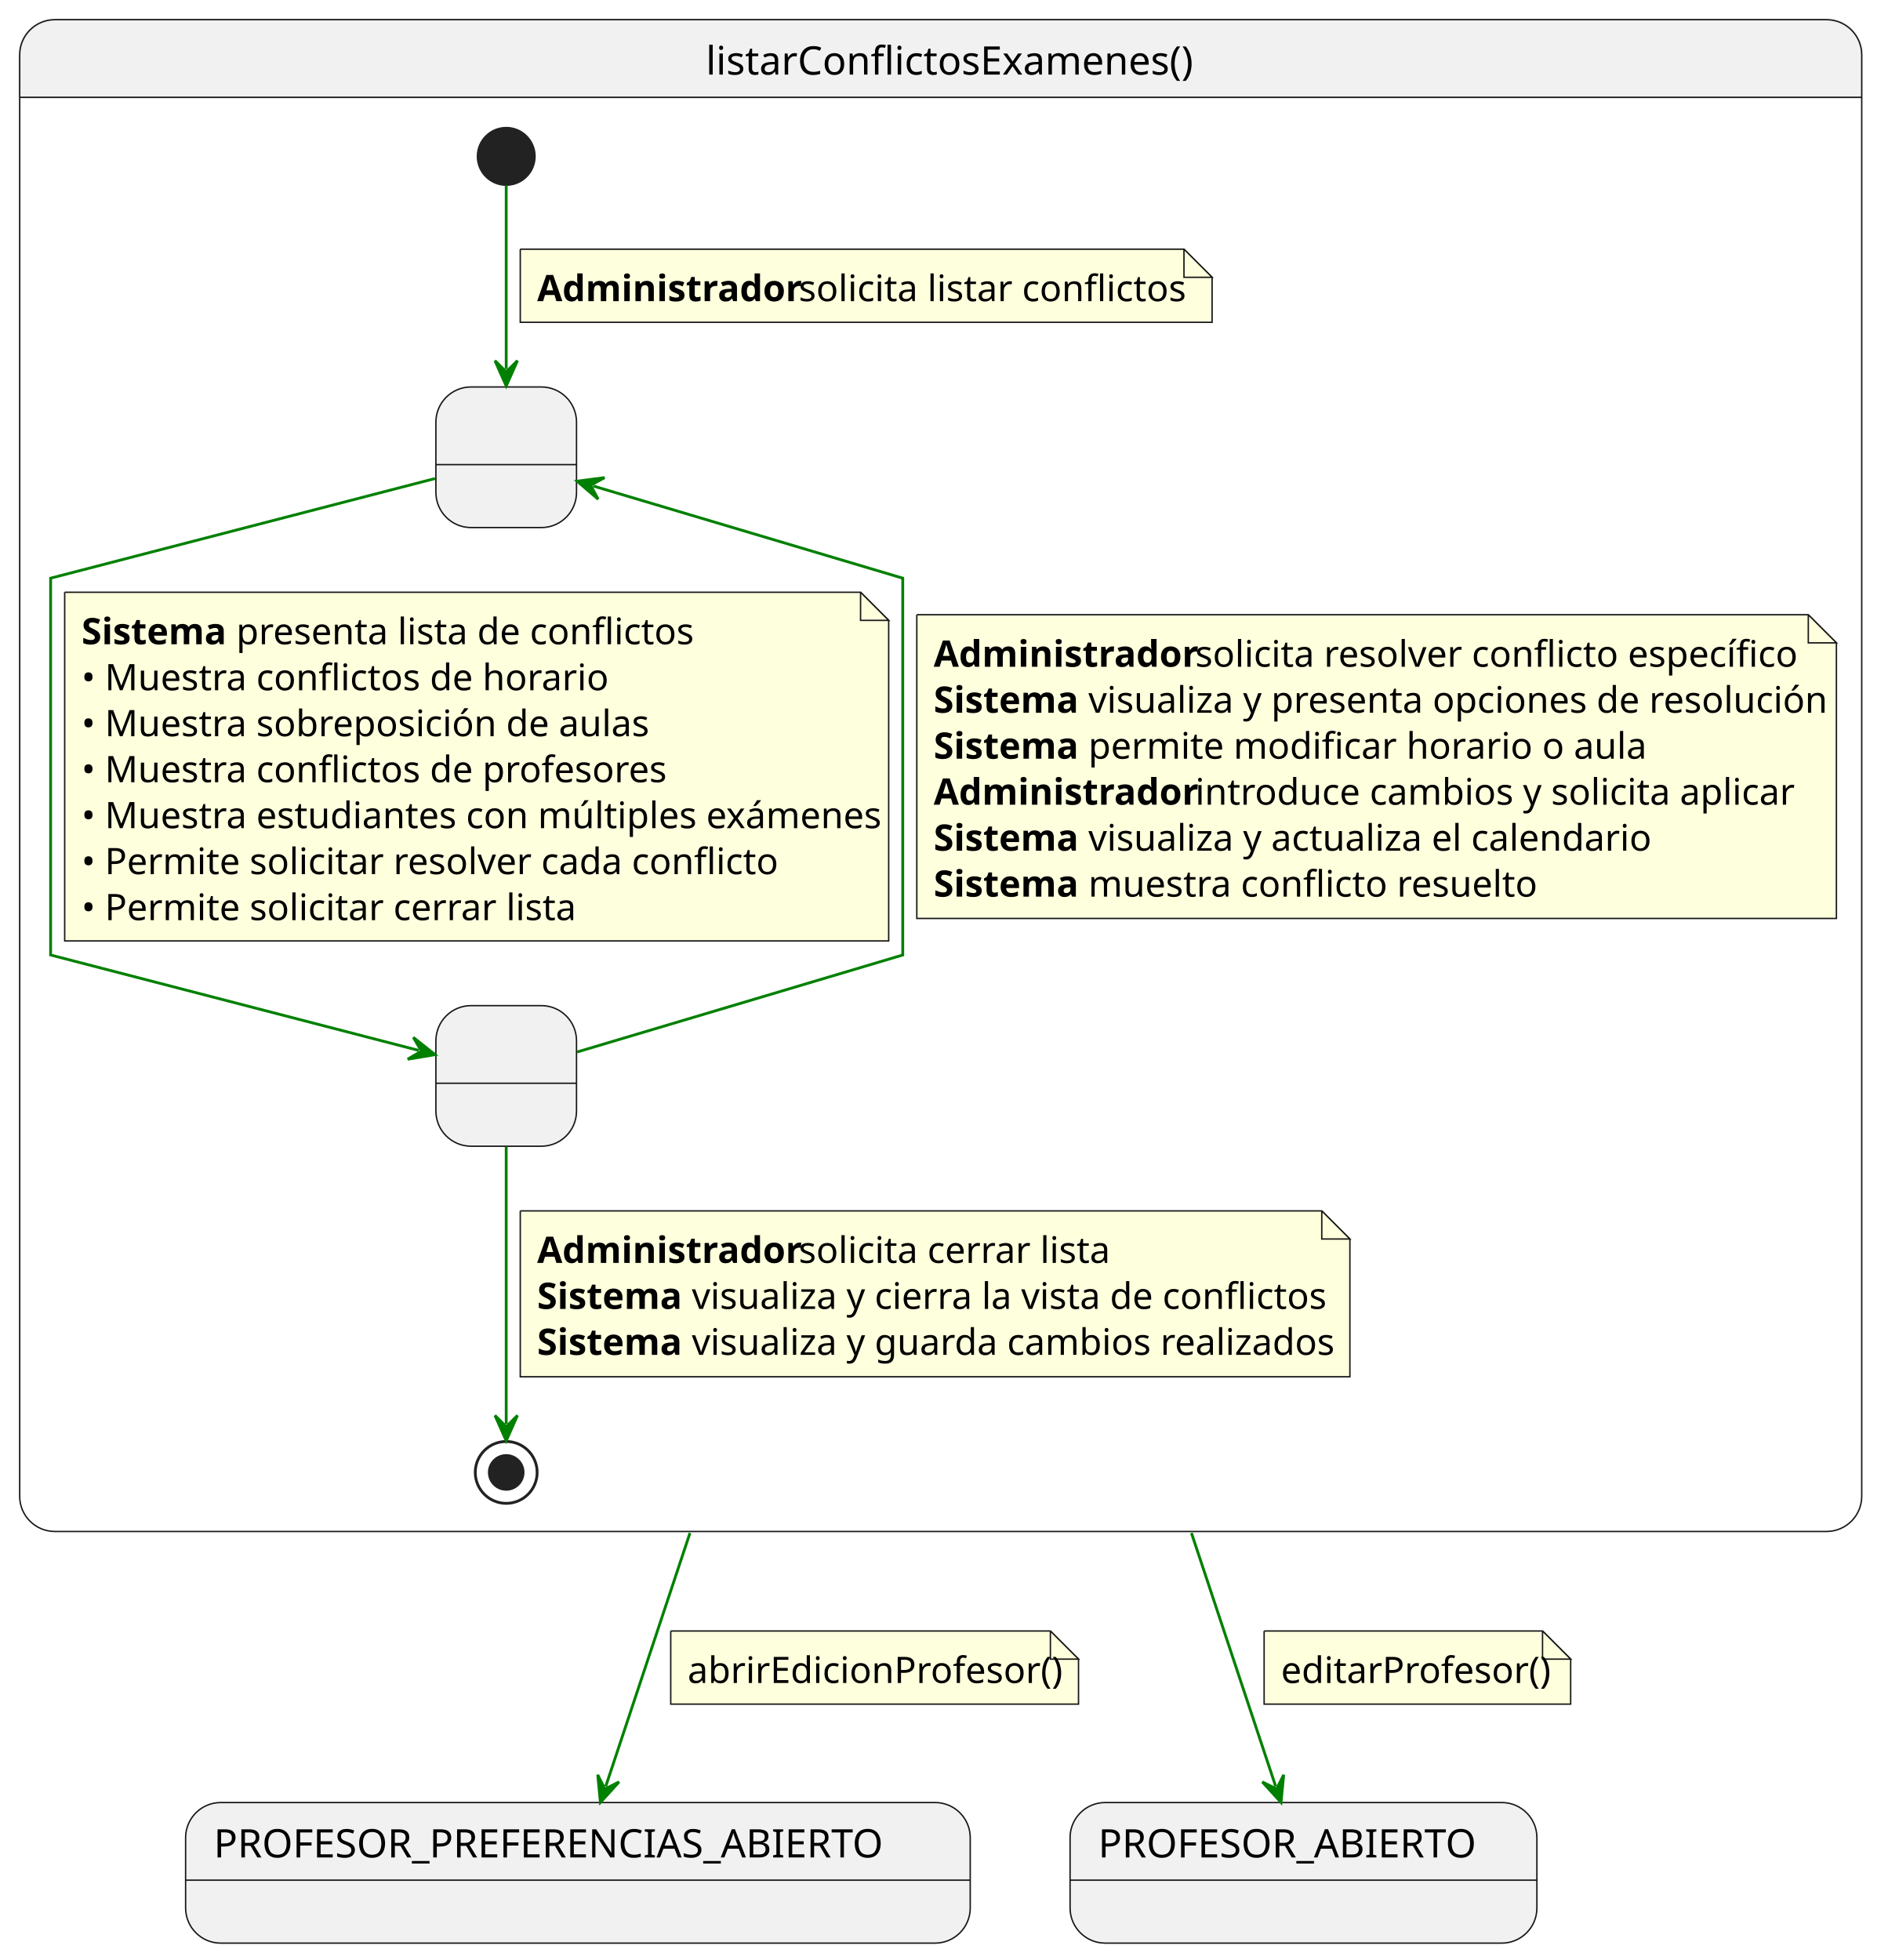
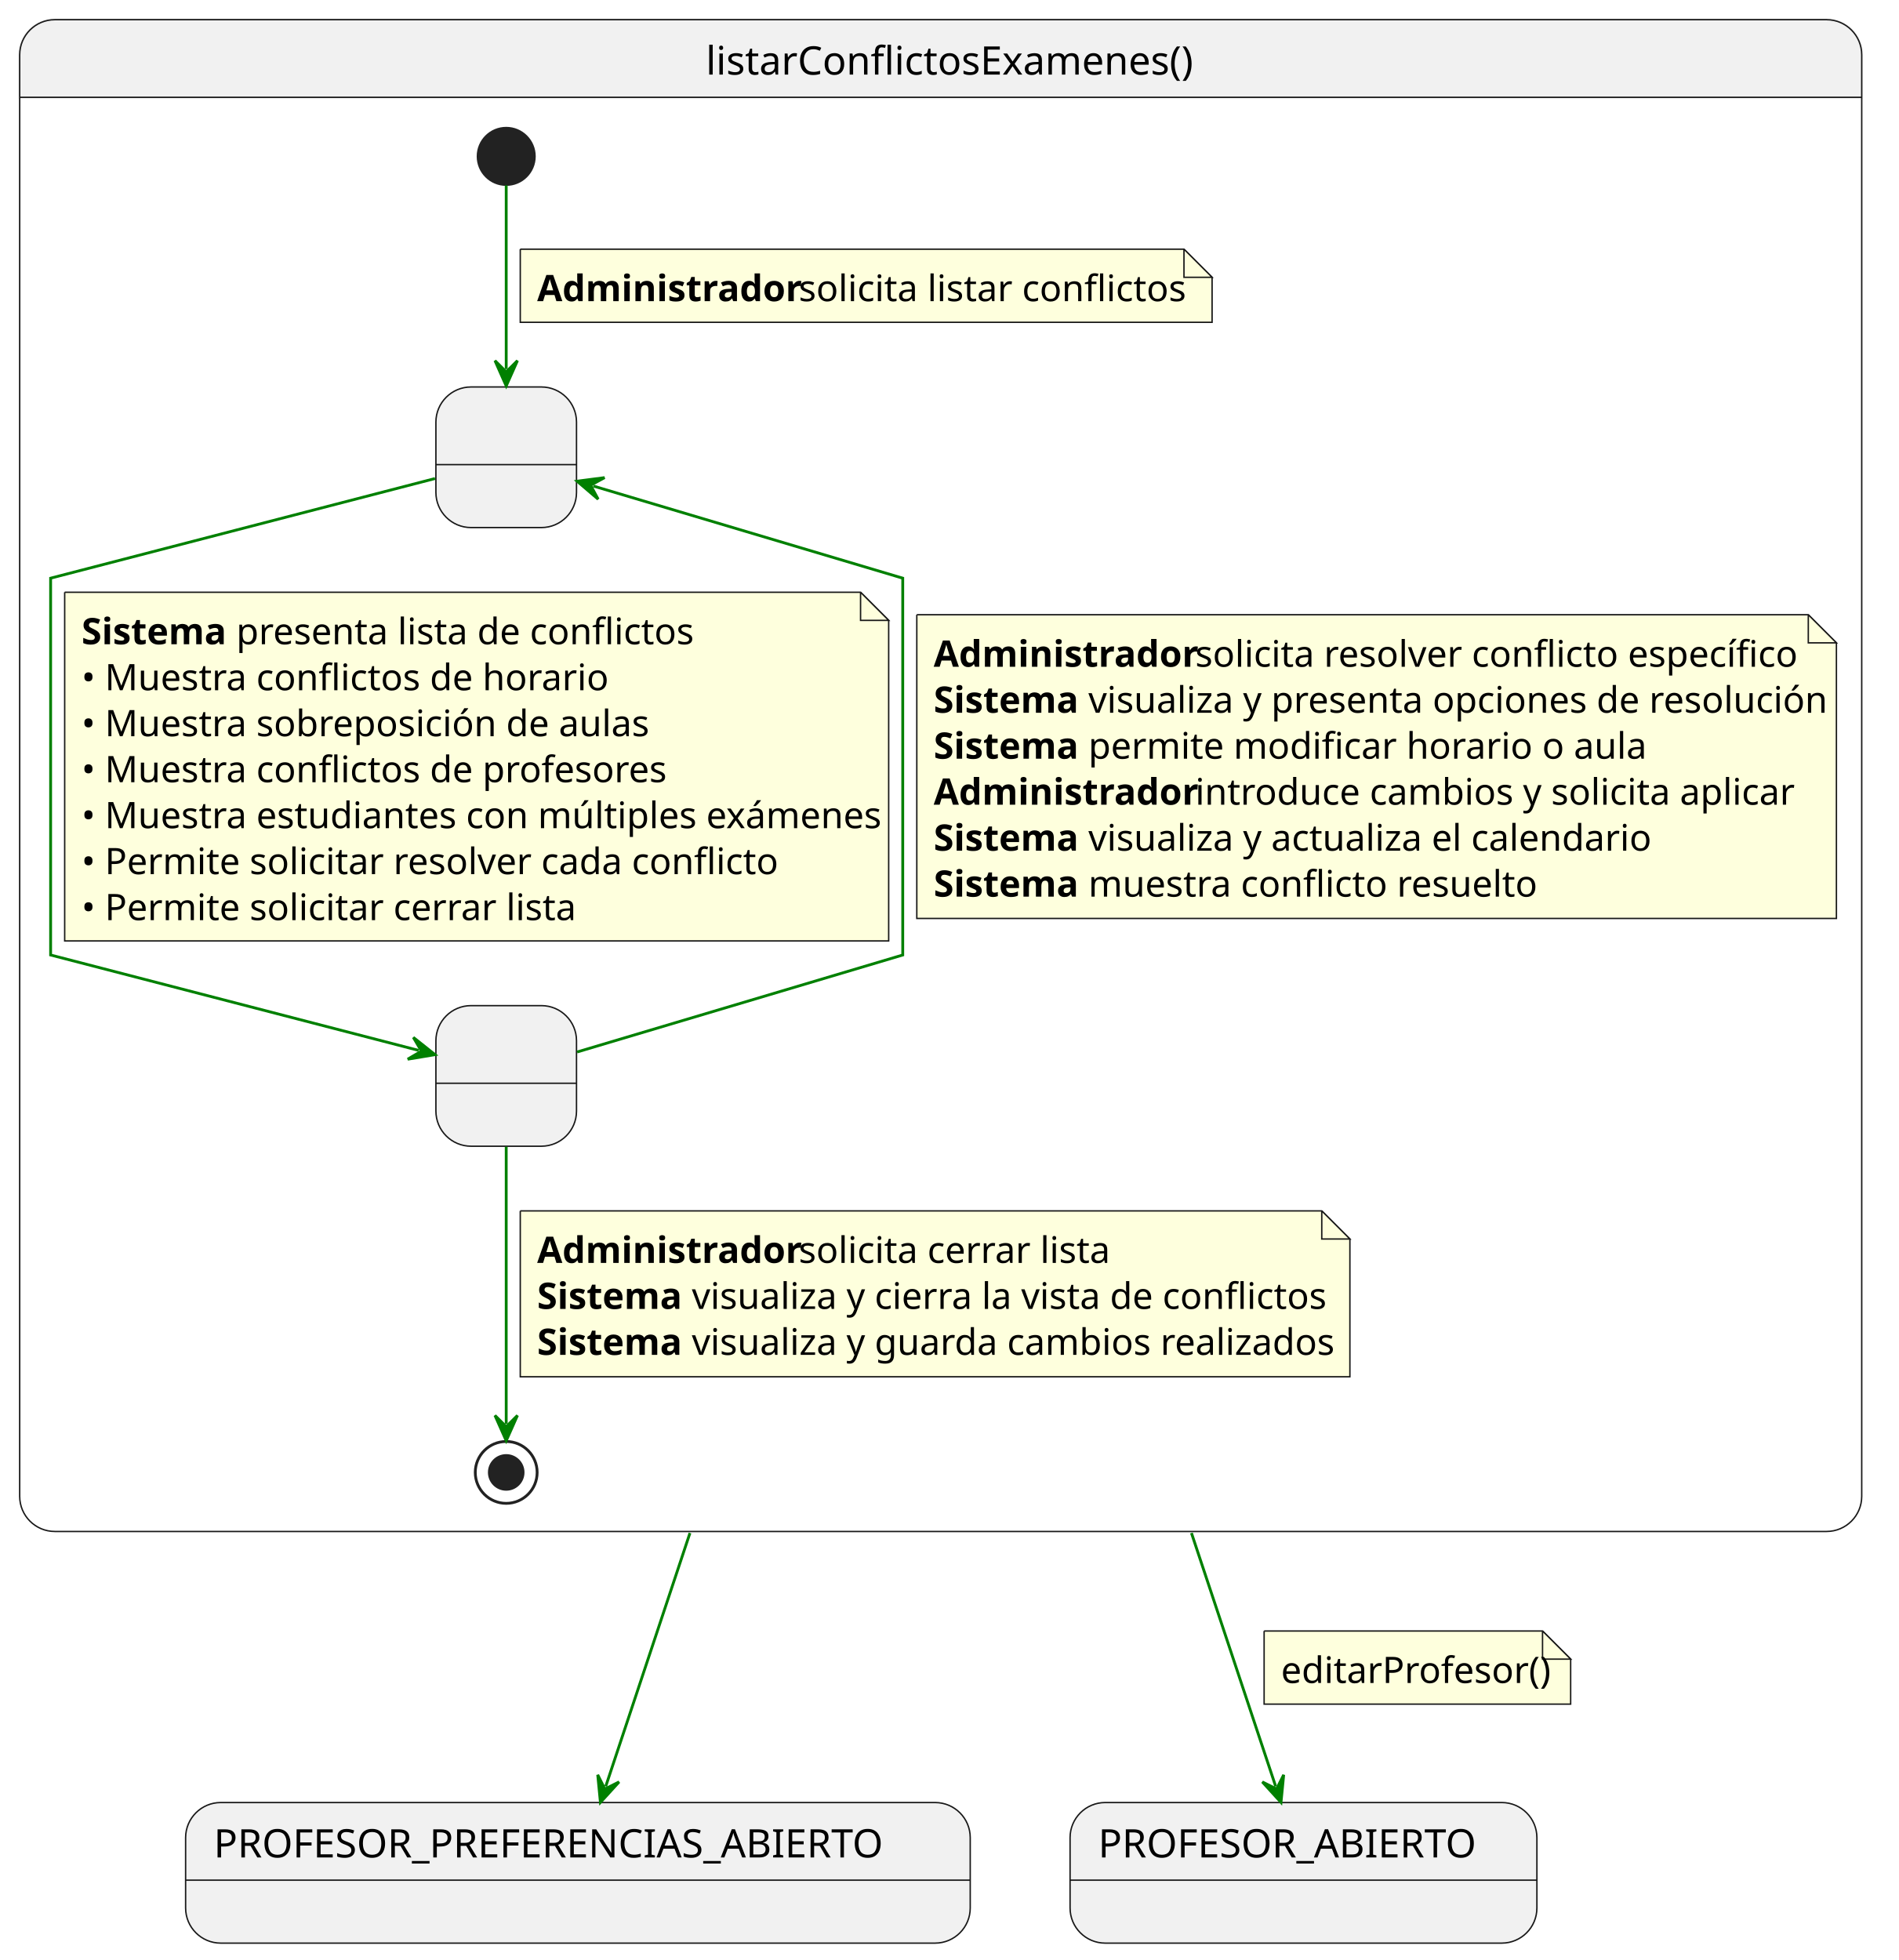
<svg xmlns="http://www.w3.org/2000/svg" contentStyleType="text/css" height="697px" preserveAspectRatio="none" style="width:675px;height:697px;background:#FFFFFF;" version="1.1" viewBox="0 0 675 697" width="675px" zoomAndPan="magnify">
  <defs />
  <g>
    <path d="M19.5,7 L649.5,7 A12.5,12.5 0 0 1 662,19.5 L662,34.609 L7,34.609 L7,19.5 A12.5,12.5 0 0 1 19.5,7 " fill="#F1F1F1" style="stroke:#F1F1F1;stroke-width:1.0;" />
    <rect fill="none" height="537.609" rx="12.5" ry="12.5" style="stroke:#181818;stroke-width:0.5;" width="655" x="7" y="7" />
    <line style="stroke:#181818;stroke-width:0.5;" x1="7" x2="662" y1="34.609" y2="34.609" />
    <text fill="#000000" font-family="sans-serif" font-size="14" lengthAdjust="spacing" textLength="167" x="251" y="26.533">listarConflictosExamenes()</text>
    <g id="listarConflictosExamenes.MostrandoConflictos">
      <rect fill="#F1F1F1" height="50" rx="12.5" ry="12.5" style="stroke:#181818;stroke-width:0.5;" width="50" x="155" y="137.609" />
      <line style="stroke:#181818;stroke-width:0.5;" x1="155" x2="205" y1="165.219" y2="165.219" />
      <text fill="#000000" font-family="sans-serif" font-size="14" lengthAdjust="spacing" textLength="4" x="178" y="157.143"> </text>
    </g>
    <g id="listarConflictosExamenes.ResolviendoConflictos">
      <rect fill="#F1F1F1" height="50" rx="12.5" ry="12.5" style="stroke:#181818;stroke-width:0.5;" width="50" x="155" y="357.609" />
      <line style="stroke:#181818;stroke-width:0.5;" x1="155" x2="205" y1="385.219" y2="385.219" />
      <text fill="#000000" font-family="sans-serif" font-size="14" lengthAdjust="spacing" textLength="4" x="178" y="377.143"> </text>
    </g>
    <ellipse cx="180" cy="55.609" fill="#222222" rx="10" ry="10" style="stroke:#222222;stroke-width:1.0;" />
    <ellipse cx="180" cy="523.609" fill="none" rx="11" ry="11" style="stroke:#222222;stroke-width:1.0;" />
    <ellipse cx="180" cy="523.609" fill="#222222" rx="6" ry="6" style="stroke:#222222;stroke-width:1.0;" />
    <g id="link_*start*listarConflictosExamenes_MostrandoConflictos">
      <path d="M180,65.929 C180,81.789 180,108.519 180,131.249 " fill="none" id="*start*listarConflictosExamenes-to-MostrandoConflictos" style="stroke:#008000;stroke-width:1.0;" />
      <polygon fill="#008000" points="180,137.249,184,128.249,180,132.249,176,128.249,180,137.249" style="stroke:#008000;stroke-width:1.0;" />
      <path d="M185,88.609 L185,114.609 L431,114.609 L431,98.609 L421,88.609 L185,88.609 " fill="#FEFFDD" style="stroke:#181818;stroke-width:0.5;" />
      <path d="M421,88.609 L421,98.609 L431,98.609 L421,88.609 " fill="#FEFFDD" style="stroke:#181818;stroke-width:0.5;" />
      <text fill="#000000" font-family="sans-serif" font-size="13" font-weight="bold" lengthAdjust="spacing" textLength="89" x="191" y="107.105">Administrador</text>
      <text fill="#000000" font-family="sans-serif" font-size="13" lengthAdjust="spacing" textLength="132" x="284" y="107.105">solicita listar conflictos</text>
    </g>
    <g id="link_MostrandoConflictos_ResolviendoConflictos">
      <path d="M154.69,170.169 C109.12,181.989 18,205.609 18,205.609 C18,205.609 18,339.609 18,339.609 C18,339.609 103.312,361.723 148.882,373.543 " fill="none" id="MostrandoConflictos-to-ResolviendoConflictos" style="stroke:#008000;stroke-width:1.0;" />
      <polygon fill="#008000" points="154.69,375.049,146.983,368.918,149.85,373.794,144.974,376.662,154.69,375.049" style="stroke:#008000;stroke-width:1.0;" />
      <path d="M23,210.609 L23,334.609 L316,334.609 L316,220.609 L306,210.609 L23,210.609 " fill="#FEFFDD" style="stroke:#181818;stroke-width:0.5;" />
      <path d="M306,210.609 L306,220.609 L316,220.609 L306,210.609 " fill="#FEFFDD" style="stroke:#181818;stroke-width:0.5;" />
      <text fill="#000000" font-family="sans-serif" font-size="13" font-weight="bold" lengthAdjust="spacing" textLength="51" x="29" y="229.105">Sistema</text>
      <text fill="#000000" font-family="sans-serif" font-size="13" lengthAdjust="spacing" textLength="155" x="84" y="229.105">presenta lista de conflictos</text>
      <text fill="#000000" font-family="sans-serif" font-size="13" lengthAdjust="spacing" textLength="176" x="29" y="245.456">• Muestra conflictos de horario</text>
      <text fill="#000000" font-family="sans-serif" font-size="13" lengthAdjust="spacing" textLength="193" x="29" y="261.808">• Muestra sobreposición de aulas</text>
      <text fill="#000000" font-family="sans-serif" font-size="13" lengthAdjust="spacing" textLength="197" x="29" y="278.159">• Muestra conflictos de profesores</text>
      <text fill="#000000" font-family="sans-serif" font-size="13" lengthAdjust="spacing" textLength="272" x="29" y="294.511">• Muestra estudiantes con múltiples exámenes</text>
      <text fill="#000000" font-family="sans-serif" font-size="13" lengthAdjust="spacing" textLength="235" x="29" y="310.862">• Permite solicitar resolver cada conflicto</text>
      <text fill="#000000" font-family="sans-serif" font-size="13" lengthAdjust="spacing" textLength="168" x="29" y="327.214">• Permite solicitar cerrar lista</text>
    </g>
    <g id="link_ResolviendoConflictos_MostrandoConflictos">
      <path d="M205.21,374.099 C245.76,362.019 321,339.609 321,339.609 C321,339.609 321,205.609 321,205.609 C321,205.609 251.51,184.912 210.96,172.832 " fill="none" id="ResolviendoConflictos-to-MostrandoConflictos" style="stroke:#008000;stroke-width:1.0;" />
      <polygon fill="#008000" points="205.21,171.119,212.693,177.522,210.002,172.547,214.977,169.855,205.21,171.119" style="stroke:#008000;stroke-width:1.0;" />
      <path d="M326,218.609 L326,326.609 L653,326.609 L653,228.609 L643,218.609 L326,218.609 " fill="#FEFFDD" style="stroke:#181818;stroke-width:0.5;" />
      <path d="M643,218.609 L643,228.609 L653,228.609 L643,218.609 " fill="#FEFFDD" style="stroke:#181818;stroke-width:0.5;" />
      <text fill="#000000" font-family="sans-serif" font-size="13" font-weight="bold" lengthAdjust="spacing" textLength="89" x="332" y="237.105">Administrador</text>
      <text fill="#000000" font-family="sans-serif" font-size="13" lengthAdjust="spacing" textLength="203" x="425" y="237.105">solicita resolver conflicto específico</text>
      <text fill="#000000" font-family="sans-serif" font-size="13" font-weight="bold" lengthAdjust="spacing" textLength="51" x="332" y="253.456">Sistema</text>
      <text fill="#000000" font-family="sans-serif" font-size="13" lengthAdjust="spacing" textLength="251" x="387" y="253.456">visualiza y presenta opciones de resolución</text>
      <text fill="#000000" font-family="sans-serif" font-size="13" font-weight="bold" lengthAdjust="spacing" textLength="51" x="332" y="269.808">Sistema</text>
      <text fill="#000000" font-family="sans-serif" font-size="13" lengthAdjust="spacing" textLength="181" x="387" y="269.808">permite modificar horario o aula</text>
      <text fill="#000000" font-family="sans-serif" font-size="13" font-weight="bold" lengthAdjust="spacing" textLength="89" x="332" y="286.159">Administrador</text>
      <text fill="#000000" font-family="sans-serif" font-size="13" lengthAdjust="spacing" textLength="204" x="425" y="286.159">introduce cambios y solicita aplicar</text>
      <text fill="#000000" font-family="sans-serif" font-size="13" font-weight="bold" lengthAdjust="spacing" textLength="51" x="332" y="302.511">Sistema</text>
      <text fill="#000000" font-family="sans-serif" font-size="13" lengthAdjust="spacing" textLength="193" x="387" y="302.511">visualiza y actualiza el calendario</text>
      <text fill="#000000" font-family="sans-serif" font-size="13" font-weight="bold" lengthAdjust="spacing" textLength="51" x="332" y="318.862">Sistema</text>
      <text fill="#000000" font-family="sans-serif" font-size="13" lengthAdjust="spacing" textLength="149" x="387" y="318.862">muestra conflicto resuelto</text>
    </g>
    <g id="link_ResolviendoConflictos_*end*listarConflictosExamenes">
      <path d="M180,407.819 C180,438.619 180,484.449 180,506.349 " fill="none" id="ResolviendoConflictos-to-*end*listarConflictosExamenes" style="stroke:#008000;stroke-width:1.0;" />
      <polygon fill="#008000" points="180,512.349,184,503.349,180,507.349,176,503.349,180,512.349" style="stroke:#008000;stroke-width:1.0;" />
      <path d="M185,430.609 L185,489.609 L480,489.609 L480,440.609 L470,430.609 L185,430.609 " fill="#FEFFDD" style="stroke:#181818;stroke-width:0.5;" />
      <path d="M470,430.609 L470,440.609 L480,440.609 L470,430.609 " fill="#FEFFDD" style="stroke:#181818;stroke-width:0.5;" />
      <text fill="#000000" font-family="sans-serif" font-size="13" font-weight="bold" lengthAdjust="spacing" textLength="89" x="191" y="449.104">Administrador</text>
      <text fill="#000000" font-family="sans-serif" font-size="13" lengthAdjust="spacing" textLength="106" x="284" y="449.104">solicita cerrar lista</text>
      <text fill="#000000" font-family="sans-serif" font-size="13" font-weight="bold" lengthAdjust="spacing" textLength="51" x="191" y="465.456">Sistema</text>
      <text fill="#000000" font-family="sans-serif" font-size="13" lengthAdjust="spacing" textLength="217" x="246" y="465.456">visualiza y cierra la vista de conflictos</text>
      <text fill="#000000" font-family="sans-serif" font-size="13" font-weight="bold" lengthAdjust="spacing" textLength="51" x="191" y="481.808">Sistema</text>
      <text fill="#000000" font-family="sans-serif" font-size="13" lengthAdjust="spacing" textLength="219" x="246" y="481.808">visualiza y guarda cambios realizados</text>
    </g>
    <g id="PROFESOR_PREFERENCIAS_ABIERTO">
      <rect fill="#F1F1F1" height="50" rx="12.5" ry="12.5" style="stroke:#181818;stroke-width:0.5;" width="279" x="66" y="641" />
      <line style="stroke:#181818;stroke-width:0.5;" x1="66" x2="345" y1="668.609" y2="668.609" />
      <text fill="#000000" font-family="sans-serif" font-size="14" lengthAdjust="spacing" textLength="259" x="76" y="660.533">PROFESOR_PREFERENCIAS_ABIERTO</text>
    </g>
    <g id="PROFESOR_ABIERTO">
      <rect fill="#F1F1F1" height="50" rx="12.5" ry="12.5" style="stroke:#181818;stroke-width:0.5;" width="166" x="380.5" y="641" />
      <line style="stroke:#181818;stroke-width:0.5;" x1="380.5" x2="546.5" y1="668.609" y2="668.609" />
      <text fill="#000000" font-family="sans-serif" font-size="14" lengthAdjust="spacing" textLength="146" x="390.5" y="660.533">PROFESOR_ABIERTO</text>
    </g>
    <g id="link_listarConflictosExamenes_PROFESOR_PREFERENCIAS_ABIERTO">
      <path d="M245.34,545.16 C232.24,584.58 222.622,613.496 215.392,635.256 " fill="none" id="listarConflictosExamenes-to-PROFESOR_PREFERENCIAS_ABIERTO" style="stroke:#008000;stroke-width:1.0;" />
      <polygon fill="#008000" points="213.5,640.95,220.134,633.67,215.077,636.205,212.542,631.148,213.5,640.95" style="stroke:#008000;stroke-width:1.0;" />
-       <path d="M238.5,580 L238.5,606 L383.5,606 L383.5,590 L373.5,580 L238.5,580 " fill="#FEFFDD" style="stroke:#181818;stroke-width:0.5;" />
-       <path d="M373.5,580 L373.5,590 L383.5,590 L373.5,580 " fill="#FEFFDD" style="stroke:#181818;stroke-width:0.5;" />
-       <text fill="#000000" font-family="sans-serif" font-size="13" lengthAdjust="spacing" textLength="124" x="244.5" y="598.495">abrirEdicionProfesor()</text>
    </g>
    <g id="link_listarConflictosExamenes_PROFESOR_ABIERTO">
      <path d="M423.66,545.16 C436.76,584.58 446.378,613.496 453.608,635.256 " fill="none" id="listarConflictosExamenes-to-PROFESOR_ABIERTO" style="stroke:#008000;stroke-width:1.0;" />
      <polygon fill="#008000" points="455.5,640.95,456.458,631.148,453.923,636.205,448.866,633.67,455.5,640.95" style="stroke:#008000;stroke-width:1.0;" />
      <path d="M449.5,580 L449.5,606 L558.5,606 L558.5,590 L548.5,580 L449.5,580 " fill="#FEFFDD" style="stroke:#181818;stroke-width:0.5;" />
      <path d="M548.5,580 L548.5,590 L558.5,590 L548.5,580 " fill="#FEFFDD" style="stroke:#181818;stroke-width:0.5;" />
      <text fill="#000000" font-family="sans-serif" font-size="13" lengthAdjust="spacing" textLength="88" x="455.5" y="598.495">editarProfesor()</text>
    </g>
  </g>
</svg>
